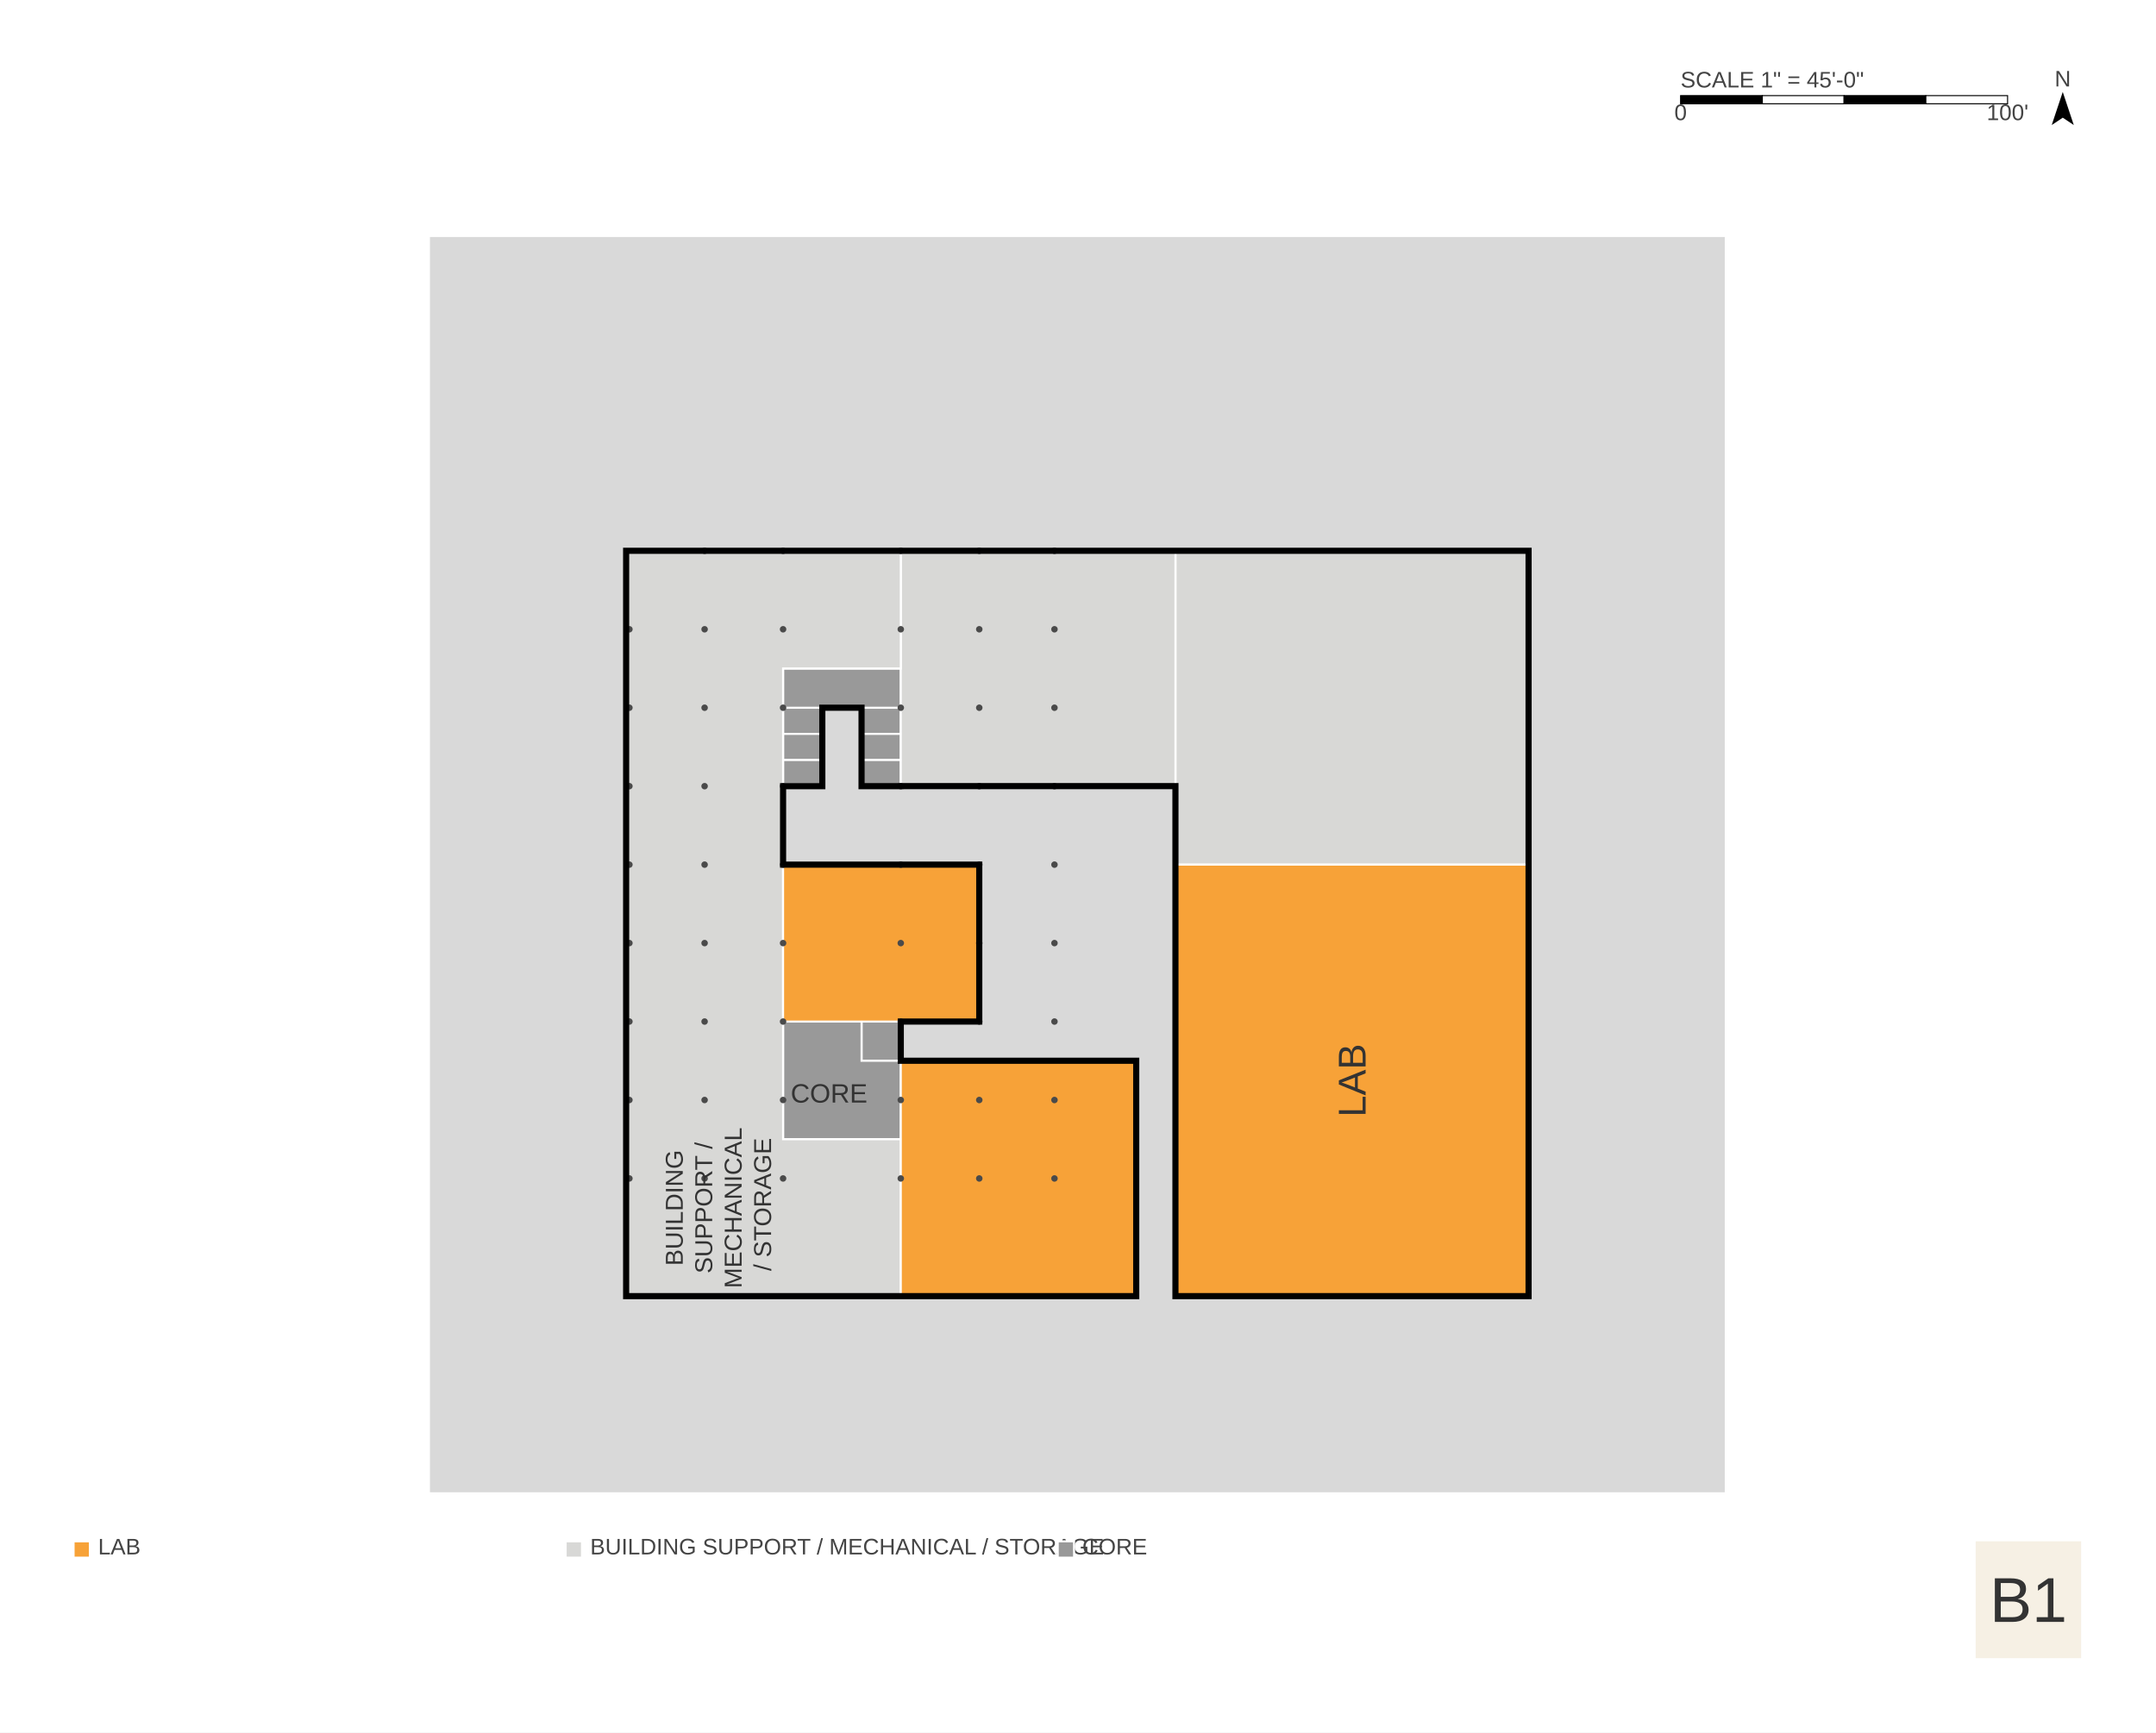
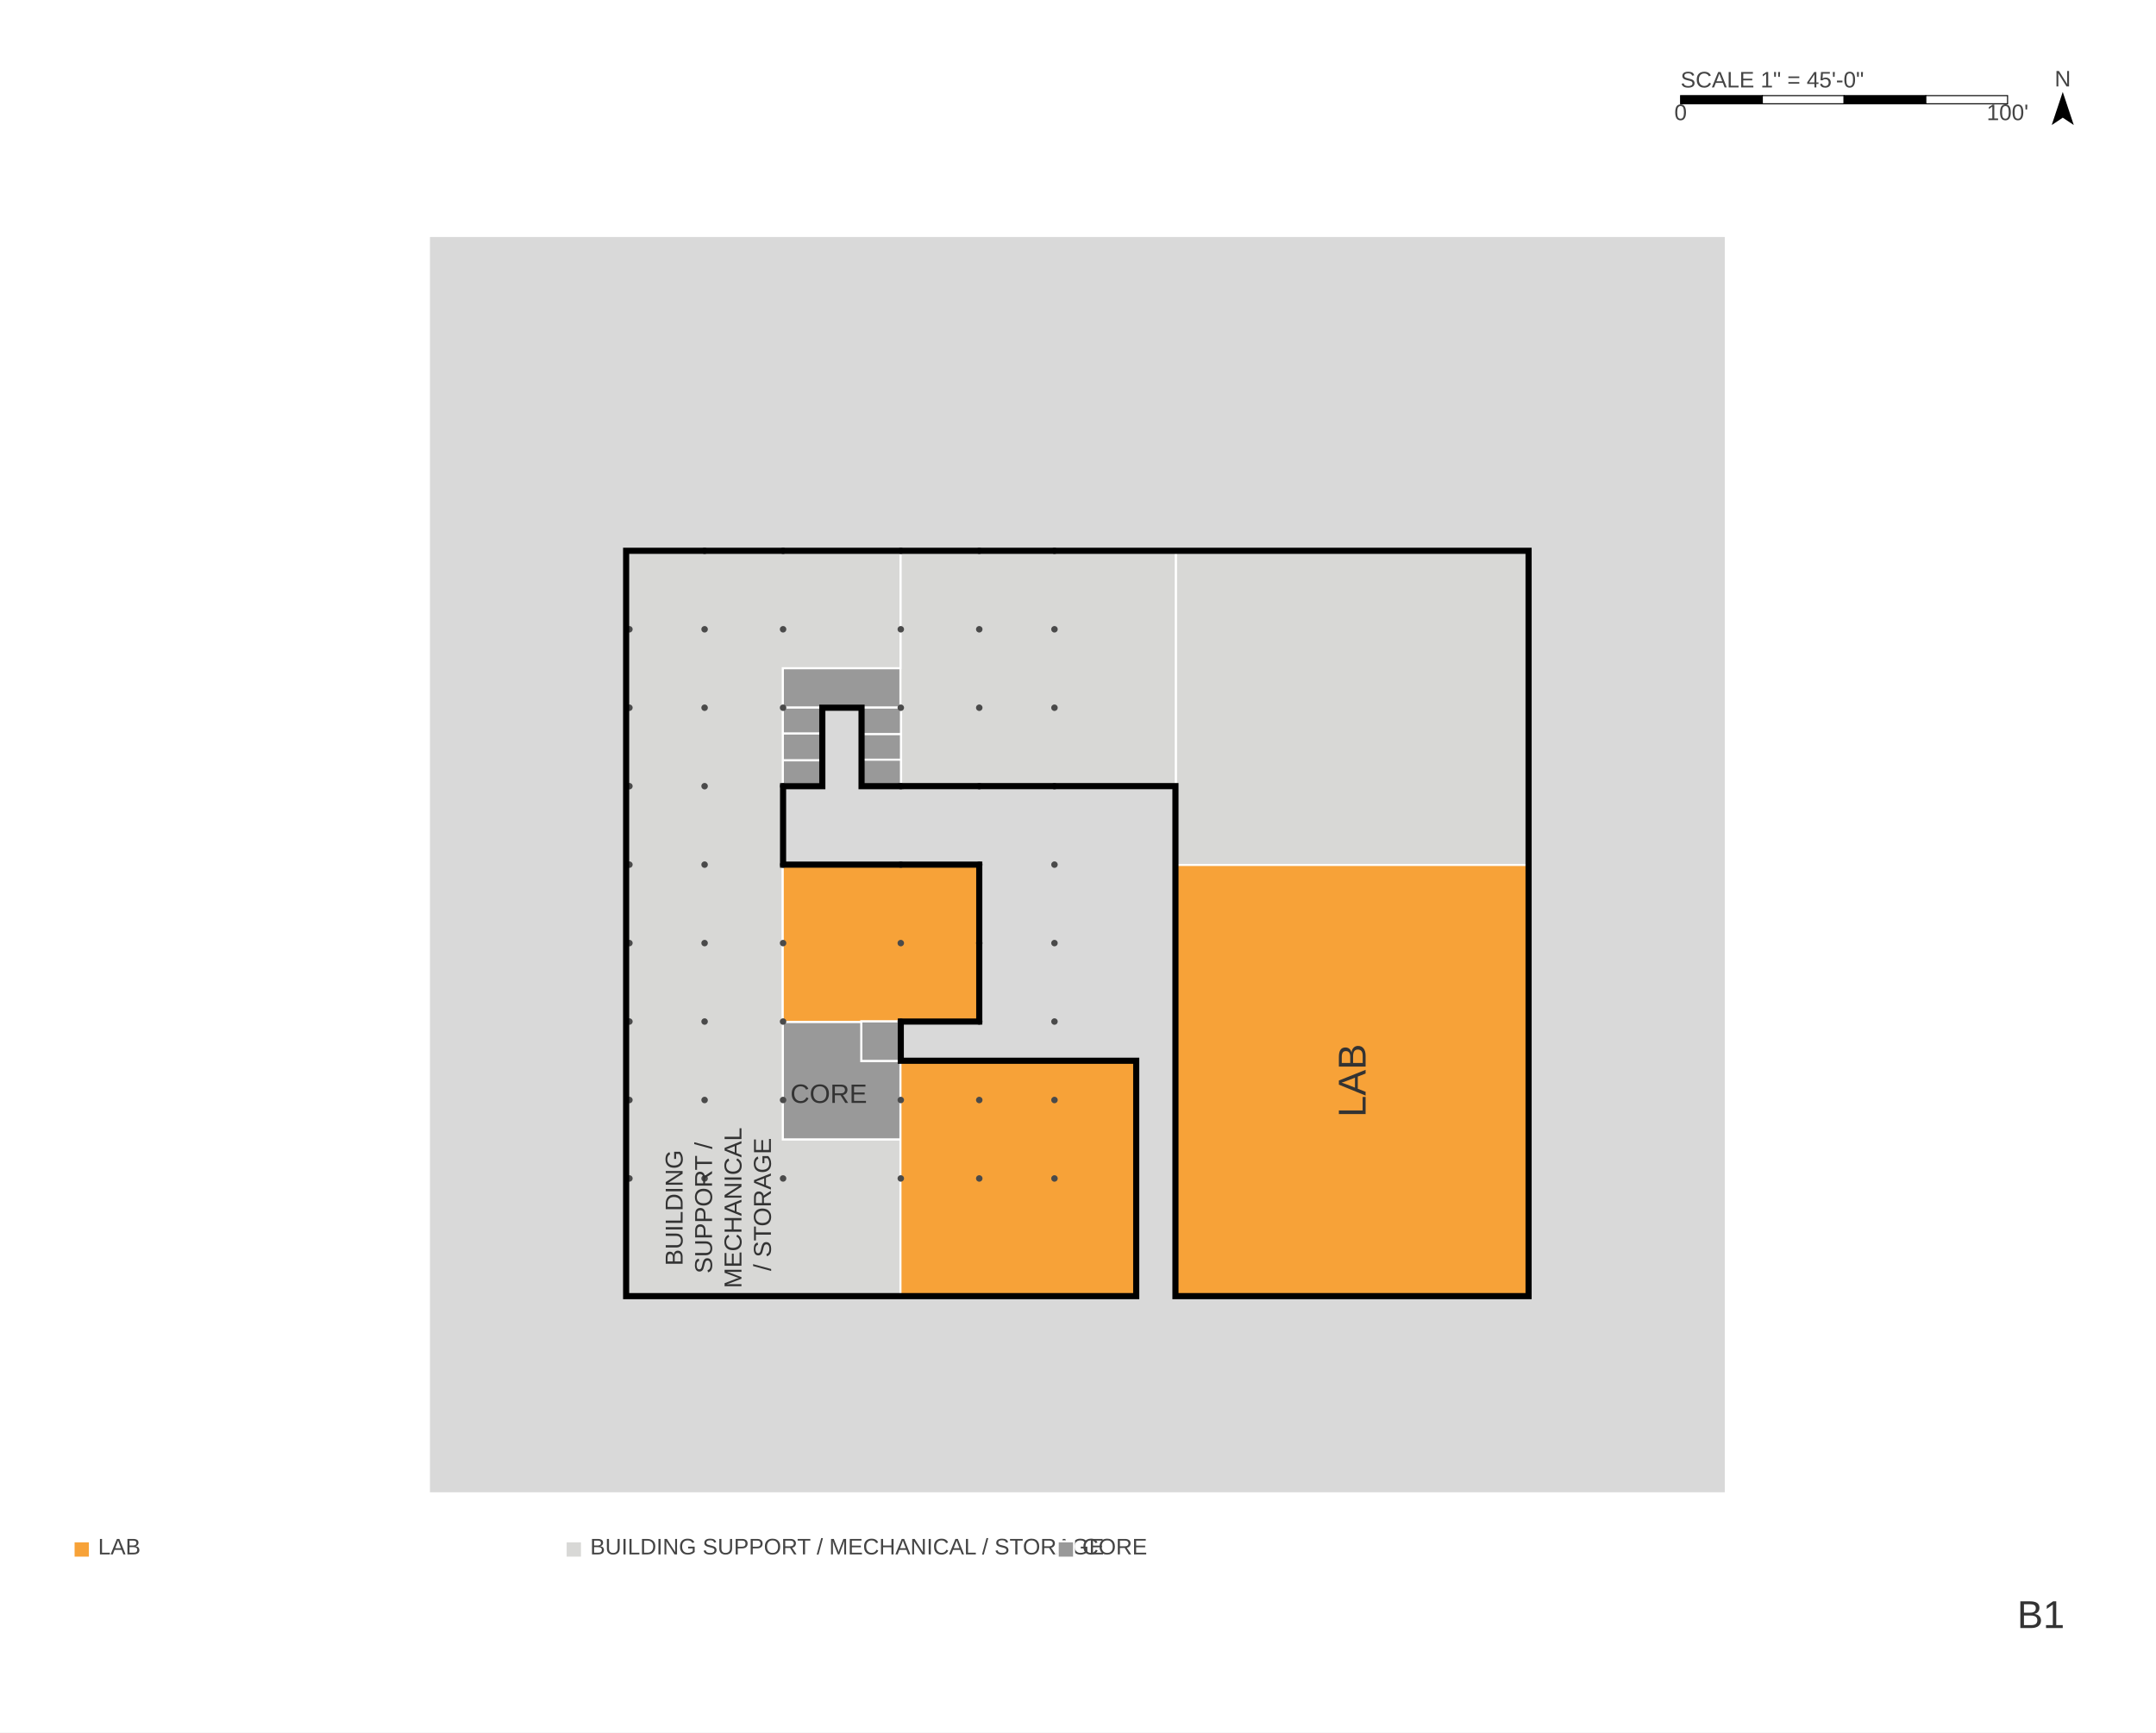
<svg xmlns="http://www.w3.org/2000/svg" width="1055" height="848" viewBox="0 0 1055 848">
  <rect width="100%" height="100%" fill="#FFFFFF" />
  <g id="BG_EARTH">
    <path id="PLN_B1_EARTH" fill="#D9D9D9" stroke="none" stroke-width="0" fill-rule="evenodd" d="M210.387,730.399 L210.387,116 L843.983,116 L843.983,730.399 Z" />
  </g>
  <g id="BG_SITE">
</g>
  <g id="BG_PROJECT_SITE">
+ </g>
+   <g id="BG_SITE_EDGE">
</g>
  <g id="BG_CONTEXT_SHADOW">
</g>
  <g id="BG_CONTEXT">
</g>
  <g id="BG_TREE">
</g>
  <g id="BG_VEIL">
</g>
  <g id="PD_PROGRAM">
-     <path id="PLN_B1_B01_BUILDING_SUPPORT_02" fill="#D8D8D6" stroke="#FFFFFF" stroke-width="1" fill-rule="evenodd" d="M575.185,423.197 L575.185,393.94 L575.185,384.766 L575.185,291.532 L575.185,269.596 L608.098,269.596 L747.983,269.596 L747.983,298.852 L747.983,423.197 L715.07,423.197 Z" />
-     <path id="PLN_B1_B01_CORE_08" fill="#999999" stroke="#FFFFFF" stroke-width="1" fill-rule="evenodd" d="M421.584,346.506 L421.584,346.399 L421.905,346.399 L440.786,346.399 L440.786,346.506 L440.786,346.613 L440.786,346.827 L440.786,358.768 L440.786,358.983 L440.786,359.09 L440.786,359.197 L440.465,359.197 L421.584,359.197 L421.584,359.09 L421.584,358.983 L421.584,358.768 L421.584,346.827 L421.584,346.613 Z" />
-     <path id="PLN_B1_B01_CORE_06" fill="#999999" stroke="#FFFFFF" stroke-width="1" fill-rule="evenodd" d="M421.584,359.304 L421.584,359.197 L421.905,359.197 L440.465,359.197 L440.786,359.197 L440.786,359.304 L440.786,359.411 L440.786,359.625 L440.786,371.571 L440.786,371.786 L440.786,371.893 L440.786,372 L440.465,372 L421.905,372 L421.584,372 L421.584,371.893 L421.584,371.786 L421.584,371.571 L421.584,359.625 L421.584,359.411 Z" />
-     <path id="PLN_B1_B01_CORE_04" fill="#999999" stroke="#FFFFFF" stroke-width="1" fill-rule="evenodd" d="M421.584,372.107 L421.584,372 L421.905,372 L440.786,372 L440.786,372.107 L440.786,372.214 L440.786,372.429 L440.786,384.369 L440.786,384.583 L440.786,384.691 L440.786,384.798 L440.465,384.798 L421.584,384.798 L421.584,384.691 L421.584,384.583 L421.584,384.369 L421.584,372.429 L421.584,372.214 Z" />
-     <path id="PLN_B1_B01_CORE_07" fill="#999999" stroke="#FFFFFF" stroke-width="1" fill-rule="evenodd" d="M383.185,346.506 L383.185,346.399 L383.506,346.399 L402.387,346.399 L402.387,346.506 L402.387,346.613 L402.387,346.828 L402.387,358.774 L402.387,358.988 L402.387,359.095 L402.387,359.202 L402.066,359.202 L383.506,359.202 L383.185,359.202 L383.185,359.095 L383.185,358.988 L383.185,358.774 L383.185,346.828 L383.185,346.613 Z" />
-     <path id="PLN_B1_B01_CORE_05" fill="#999999" stroke="#FFFFFF" stroke-width="1" fill-rule="evenodd" d="M383.185,359.309 L383.185,359.202 L383.506,359.202 L402.387,359.202 L402.387,359.309 L402.387,359.416 L402.387,359.631 L402.387,371.571 L402.387,371.786 L402.387,371.893 L402.387,372 L402.066,372 L383.185,372 L383.185,371.893 L383.185,371.786 L383.185,371.571 L383.185,359.631 L383.185,359.416 Z" />
-     <path id="PLN_B1_B01_CORE_03" fill="#999999" stroke="#FFFFFF" stroke-width="1" fill-rule="evenodd" d="M383.185,372.107 L383.185,372 L383.506,372 L402.066,372 L402.387,372 L402.387,372.107 L402.387,372.214 L402.387,372.429 L402.387,384.374 L402.387,384.589 L402.387,384.696 L402.387,384.803 L402.066,384.803 L383.185,384.803 L383.185,384.696 L383.185,384.589 L383.185,384.374 L383.185,372.429 L383.185,372.214 Z" />
-     <path id="PLN_B1_B01_CORE_02" fill="#999999" stroke="#FFFFFF" stroke-width="1" fill-rule="evenodd" d="M440.786,519.197 L440.465,519.197 L421.584,519.197 L421.584,518.875 L421.584,500 L421.905,500 L440.786,500 L440.786,500.321 Z" />
-     <path id="PLN_B1_B01_CORE_01" fill="#999999" stroke="#FFFFFF" stroke-width="1" fill-rule="evenodd" d="M383.185,557.596 L383.185,556.632 L383.185,500 L383.828,500 L421.584,500 L421.584,518.875 L421.584,519.197 L440.465,519.197 L440.786,519.197 L440.786,519.84 L440.786,557.596 L439.822,557.596 Z" />
-     <path id="PLN_B1_B01_CORE_09" fill="#999999" stroke="#FFFFFF" stroke-width="1" fill-rule="evenodd" d="M440.786,327.197 L440.786,344.526 L440.786,346.399 L439.822,346.399 L421.905,346.399 L421.584,346.399 L402.387,346.399 L383.506,346.399 L383.185,346.399 L383.185,344.526 L383.185,327.197 L435.167,327.197 Z" />
-     <path id="PLN_B1_B01_BUILDING_SUPPORT_03" fill="#D8D8D6" stroke="#FFFFFF" stroke-width="1" fill-rule="evenodd" d="M440.786,384.766 L440.786,384.691 L440.786,384.583 L440.786,384.369 L440.786,372.429 L440.786,372.214 L440.786,372.107 L440.786,372 L440.786,371.893 L440.786,371.786 L440.786,371.571 L440.786,362.83 L440.786,359.625 L440.786,359.411 L440.786,359.304 L440.786,359.197 L440.786,359.09 L440.786,358.983 L440.786,358.768 L440.786,346.827 L440.786,346.613 L440.786,346.506 L440.786,346.399 L440.786,269.596 L466.385,269.596 L575.185,269.596 L575.185,291.532 L575.185,384.766 L549.586,384.766 Z" />
-     <path id="PLN_B1_B01_BUILDING_SUPPORT_01" fill="#D8D8D6" stroke="#FFFFFF" stroke-width="1" fill-rule="evenodd" d="M440.786,634.399 L415.187,634.397 L306.387,634.388 L306.387,564.906 L306.387,269.596 L331.986,269.596 L440.786,269.596 L440.786,316.226 L440.786,327.197 L435.167,327.197 L433.472,327.197 L402.387,327.197 L386.842,327.197 L383.185,327.197 L383.185,344.526 L383.185,346.399 L383.185,346.506 L383.185,346.613 L383.185,346.828 L383.185,358.774 L383.185,358.988 L383.185,359.095 L383.185,359.202 L383.185,359.309 L383.185,359.416 L383.185,359.631 L383.185,371.571 L383.185,371.786 L383.185,371.893 L383.185,372 L383.185,372.107 L383.185,372.214 L383.185,372.429 L383.185,384.374 L383.185,384.589 L383.185,384.696 L383.185,384.803 L383.185,389.363 L383.185,403.99 L383.186,423.193 L383.185,423.193 L383.185,485.371 L383.185,500 L383.185,556.632 L383.185,557.596 L383.195,557.596 L394.165,557.596 L439.822,557.596 L440.786,557.596 L440.786,572.225 L440.786,612.456 Z" />
-     <path id="PLN_B1_B01_LAB_03" fill="#F7A238" stroke="#FFFFFF" stroke-width="1" fill-rule="evenodd" d="M479.185,500 L460.9,500 L440.786,500 L421.905,500 L421.584,500 L383.185,500 L383.185,485.371 L383.185,423.193 L404.198,423.192 L479.185,423.192 L479.185,437.821 Z" />
-     <path id="PLN_B1_B01_LAB_01" fill="#F7A238" stroke="#FFFFFF" stroke-width="1" fill-rule="evenodd" d="M555.988,634.399 L534.046,634.399 L440.786,634.399 L440.786,612.456 L440.786,519.197 L440.786,519.193 L442.157,519.193 L466.001,519.192 L555.987,519.192 L555.988,541.135 Z" />
-     <path id="PLN_B1_B01_LAB_02" fill="#F7A238" stroke="#FFFFFF" stroke-width="1" fill-rule="evenodd" d="M747.983,634.399 L715.07,634.398 L575.185,634.394 L575.185,594.169 L575.185,423.197 L715.07,423.197 L747.983,423.197 L747.983,463.425 Z" />
+     <path id="PLN_B1_B01_BUILDING_SUPPORT_02" fill="#D8D8D6" stroke="#FFFFFF" stroke-width="1" fill-rule="evenodd" d="M575.345,269.596 L747.983,269.596 L747.983,423.357 L575.185,423.357 L575.185,384.926 L575.345,384.926 Z" />
+     <path id="PLN_B1_B01_CORE_08" fill="#999999" stroke="#FFFFFF" stroke-width="1" fill-rule="evenodd" d="M421.424,346.239 L440.946,346.239 L440.946,359.357 L421.584,359.357 L421.584,346.399 L421.424,346.399 Z" />
+     <path id="PLN_B1_B01_CORE_06" fill="#999999" stroke="#FFFFFF" stroke-width="1" fill-rule="evenodd" d="M440.946,359.357 L440.946,371.84 L421.584,371.84 L421.584,359.357 Z" />
+     <path id="PLN_B1_B01_CORE_04" fill="#999999" stroke="#FFFFFF" stroke-width="1" fill-rule="evenodd" d="M421.584,371.84 L440.946,371.84 L440.946,384.766 L440.786,384.766 L440.786,384.798 L421.584,384.798 Z" />
+     <path id="PLN_B1_B01_CORE_07" fill="#999999" stroke="#FFFFFF" stroke-width="1" fill-rule="evenodd" d="M383.025,346.239 L402.547,346.239 L402.547,346.399 L402.387,346.399 L402.387,359.042 L383.025,359.042 Z" />
+     <path id="PLN_B1_B01_CORE_05" fill="#999999" stroke="#FFFFFF" stroke-width="1" fill-rule="evenodd" d="M383.025,359.042 L402.387,359.042 L402.387,372.16 L383.025,372.16 Z" />
+     <path id="PLN_B1_B01_CORE_03" fill="#999999" stroke="#FFFFFF" stroke-width="1" fill-rule="evenodd" d="M402.387,372.16 L402.387,384.803 L383.185,384.803 L383.185,384.963 L383.025,384.963 L383.025,372.16 Z" />
+     <path id="PLN_B1_B01_CORE_02" fill="#999999" stroke="#FFFFFF" stroke-width="1" fill-rule="evenodd" d="M440.946,519.357 L421.424,519.357 L421.424,499.84 L440.946,499.84 L440.946,500 L440.786,500 L440.786,519.193 L440.946,519.193 Z" />
+     <path id="PLN_B1_B01_CORE_01" fill="#999999" stroke="#FFFFFF" stroke-width="1" fill-rule="evenodd" d="M383.025,557.756 L383.025,500.16 L421.424,500.16 L421.424,519.357 L440.626,519.357 L440.626,557.756 Z" />
+     <path id="PLN_B1_B01_CORE_09" fill="#999999" stroke="#FFFFFF" stroke-width="1" fill-rule="evenodd" d="M421.424,346.399 L402.547,346.399 L402.547,346.239 L383.025,346.239 L383.025,327.037 L440.626,327.037 L440.626,346.239 L421.424,346.239 Z" />
+     <path id="PLN_B1_B01_BUILDING_SUPPORT_03" fill="#D8D8D6" stroke="#FFFFFF" stroke-width="1" fill-rule="evenodd" d="M440.626,346.239 L440.626,269.596 L575.345,269.596 L575.345,384.926 L575.185,384.926 L575.185,384.766 L440.946,384.766 L440.946,371.84 L440.946,359.357 L440.946,346.239 Z" />
+     <path id="PLN_B1_B01_BUILDING_SUPPORT_01" fill="#D8D8D6" stroke="#FFFFFF" stroke-width="1" fill-rule="evenodd" d="M440.626,634.399 L306.387,634.388 L306.387,269.596 L440.626,269.596 L440.626,327.037 L383.025,327.037 L383.025,346.239 L383.025,359.042 L383.025,372.16 L383.025,384.963 L383.185,384.963 L383.185,389.363 L383.186,423.033 L383.025,423.033 L383.025,500.16 L383.025,557.756 L440.626,557.756 Z" />
+     <path id="PLN_B1_B01_LAB_03" fill="#F7A238" stroke="#FFFFFF" stroke-width="1" fill-rule="evenodd" d="M421.424,500.16 L383.025,500.16 L383.025,423.033 L383.186,423.033 L383.186,423.193 L479.185,423.192 L479.185,500 L440.946,500 L440.946,499.84 L421.424,499.84 Z" />
+     <path id="PLN_B1_B01_LAB_01" fill="#F7A238" stroke="#FFFFFF" stroke-width="1" fill-rule="evenodd" d="M440.626,634.399 L440.626,519.357 L440.946,519.357 L440.946,519.193 L440.786,519.193 L555.987,519.192 L555.988,634.399 L440.786,634.399 Z" />
+     <path id="PLN_B1_B01_LAB_02" fill="#F7A238" stroke="#FFFFFF" stroke-width="1" fill-rule="evenodd" d="M747.983,423.357 L747.983,634.399 L575.185,634.394 L575.185,423.357 Z" />
  </g>
  <g id="PD_STRUCTURE">
    <path id="PLN_B1_STRUCTURE_000" fill="#4A4A4A" stroke="none" stroke-width="0" fill-rule="evenodd" d="M514.387,576.798 L514.496,576.216 L514.852,575.667 L515.389,575.315 L515.98,575.197 L516.57,575.311 L517.112,575.66 L517.471,576.204 L517.583,576.792 L517.475,577.383 L517.121,577.922 L516.579,578.282 L515.989,578.398 L515.401,578.285 L514.859,577.931 L514.499,577.389 Z" />
    <path id="PLN_B1_STRUCTURE_001" fill="#4A4A4A" stroke="none" stroke-width="0" fill-rule="evenodd" d="M514.387,538.399 L514.496,537.812 L514.852,537.268 L515.389,536.911 L515.98,536.798 L516.57,536.906 L517.112,537.261 L517.471,537.8 L517.583,538.393 L517.475,538.984 L517.121,539.522 L516.579,539.883 L515.989,539.999 L515.401,539.886 L514.859,539.532 L514.499,538.99 Z" />
    <path id="PLN_B1_STRUCTURE_002" fill="#4A4A4A" stroke="none" stroke-width="0" fill-rule="evenodd" d="M514.387,500 L514.496,499.413 L514.852,498.869 L515.389,498.512 L515.98,498.399 L516.57,498.508 L517.112,498.862 L517.471,499.401 L517.583,499.994 L517.475,500.585 L517.121,501.124 L516.579,501.484 L515.989,501.595 L515.401,501.487 L514.857,501.131 L514.5,500.594 Z" />
    <path id="PLN_B1_STRUCTURE_003" fill="#4A4A4A" stroke="none" stroke-width="0" fill-rule="evenodd" d="M514.387,461.596 L514.496,461.014 L514.852,460.47 L515.389,460.113 L515.98,460 L516.57,460.109 L517.112,460.463 L517.471,461.002 L517.583,461.59 L517.475,462.186 L517.121,462.725 L516.579,463.085 L515.989,463.196 L515.401,463.088 L514.857,462.732 L514.5,462.195 Z" />
    <path id="PLN_B1_STRUCTURE_004" fill="#4A4A4A" stroke="none" stroke-width="0" fill-rule="evenodd" d="M514.387,423.197 L514.496,422.615 L514.852,422.071 L515.389,421.714 L515.98,421.596 L516.57,421.71 L517.112,422.064 L517.471,422.603 L517.583,423.191 L517.475,423.782 L517.121,424.326 L516.579,424.681 L515.989,424.797 L515.401,424.684 L514.857,424.333 L514.5,423.79 Z" />
    <path id="PLN_B1_STRUCTURE_005" fill="#4A4A4A" stroke="none" stroke-width="0" fill-rule="evenodd" d="M514.387,384.798 L514.496,384.216 L514.852,383.667 L515.389,383.315 L515.98,383.197 L516.57,383.311 L517.112,383.66 L517.471,384.204 L517.583,384.792 L517.475,385.383 L517.121,385.922 L516.579,386.282 L515.989,386.398 L515.401,386.285 L514.859,385.931 L514.499,385.389 Z" />
    <path id="PLN_B1_STRUCTURE_006" fill="#4A4A4A" stroke="none" stroke-width="0" fill-rule="evenodd" d="M514.387,346.399 L514.496,345.812 L514.852,345.268 L515.389,344.911 L515.98,344.798 L516.57,344.906 L517.112,345.261 L517.471,345.8 L517.583,346.393 L517.475,346.984 L517.121,347.522 L516.579,347.883 L515.989,347.999 L515.401,347.886 L514.857,347.53 L514.5,346.992 Z" />
    <path id="PLN_B1_STRUCTURE_007" fill="#4A4A4A" stroke="none" stroke-width="0" fill-rule="evenodd" d="M514.387,308 L514.496,307.413 L514.852,306.869 L515.389,306.512 L515.98,306.399 L516.57,306.508 L517.112,306.862 L517.471,307.401 L517.583,307.994 L517.475,308.585 L517.121,309.124 L516.579,309.484 L515.989,309.595 L515.401,309.487 L514.859,309.133 L514.499,308.591 Z" />
    <path id="PLN_B1_STRUCTURE_008" fill="#4A4A4A" stroke="none" stroke-width="0" fill-rule="evenodd" d="M514.387,269.596 L514.496,269.014 L514.852,268.47 L515.389,268.113 L515.98,268 L516.57,268.109 L517.112,268.463 L517.471,269.002 L517.583,269.59 L517.475,270.186 L517.121,270.725 L516.579,271.085 L515.989,271.196 L515.401,271.088 L514.859,270.734 L514.499,270.192 Z" />
    <path id="PLN_B1_STRUCTURE_009" fill="#4A4A4A" stroke="none" stroke-width="0" fill-rule="evenodd" d="M480.786,576.798 L480.672,577.38 L480.321,577.924 L479.779,578.281 L479.188,578.399 L478.603,578.285 L478.056,577.931 L477.702,577.392 L477.584,576.804 L477.698,576.213 L478.047,575.669 L478.594,575.314 L479.179,575.197 L479.767,575.311 L480.316,575.662 L480.668,576.204 Z" />
    <path id="PLN_B1_STRUCTURE_010" fill="#4A4A4A" stroke="none" stroke-width="0" fill-rule="evenodd" d="M442.387,576.798 L442.273,577.38 L441.917,577.924 L441.38,578.281 L440.789,578.399 L440.204,578.285 L439.657,577.931 L439.298,577.392 L439.186,576.804 L439.294,576.213 L439.648,575.669 L440.195,575.314 L440.78,575.197 L441.368,575.311 L441.91,575.66 L442.27,576.207 Z" />
    <path id="PLN_B1_STRUCTURE_011" fill="#4A4A4A" stroke="none" stroke-width="0" fill-rule="evenodd" d="M442.387,538.399 L442.273,538.981 L441.917,539.525 L441.38,539.882 L440.789,540 L440.204,539.886 L439.657,539.532 L439.298,538.992 L439.186,538.405 L439.294,537.809 L439.648,537.27 L440.195,536.909 L440.78,536.798 L441.368,536.906 L441.912,537.263 L442.269,537.8 Z" />
    <path id="PLN_B1_STRUCTURE_012" fill="#4A4A4A" stroke="none" stroke-width="0" fill-rule="evenodd" d="M480.786,538.399 L480.672,538.981 L480.321,539.525 L479.779,539.882 L479.188,540 L478.603,539.886 L478.056,539.532 L477.702,538.992 L477.584,538.405 L477.698,537.809 L478.047,537.27 L478.594,536.909 L479.179,536.798 L479.767,536.906 L480.316,537.263 L480.668,537.8 Z" />
    <path id="PLN_B1_STRUCTURE_013" fill="#4A4A4A" stroke="none" stroke-width="0" fill-rule="evenodd" d="M480.786,500 L480.672,500.582 L480.321,501.126 L479.779,501.483 L479.188,501.596 L478.603,501.487 L478.056,501.133 L477.702,500.594 L477.584,500.006 L477.698,499.41 L478.047,498.871 L478.594,498.511 L479.179,498.399 L479.767,498.508 L480.316,498.864 L480.668,499.401 Z" />
    <path id="PLN_B1_STRUCTURE_014" fill="#4A4A4A" stroke="none" stroke-width="0" fill-rule="evenodd" d="M442.387,500 L442.273,500.582 L441.917,501.126 L441.38,501.483 L440.789,501.596 L440.204,501.487 L439.657,501.133 L439.298,500.594 L439.186,500.006 L439.294,499.41 L439.648,498.871 L440.195,498.511 L440.78,498.399 L441.368,498.508 L441.912,498.864 L442.269,499.401 Z" />
    <path id="PLN_B1_STRUCTURE_015" fill="#4A4A4A" stroke="none" stroke-width="0" fill-rule="evenodd" d="M442.387,461.596 L442.273,462.183 L441.917,462.727 L441.38,463.084 L440.789,463.197 L440.204,463.088 L439.657,462.734 L439.298,462.195 L439.186,461.602 L439.294,461.011 L439.648,460.472 L440.195,460.112 L440.78,460.001 L441.368,460.109 L441.912,460.465 L442.269,461.002 Z" />
    <path id="PLN_B1_STRUCTURE_016" fill="#4A4A4A" stroke="none" stroke-width="0" fill-rule="evenodd" d="M480.786,461.596 L480.672,462.183 L480.321,462.727 L479.779,463.084 L479.188,463.197 L478.603,463.088 L478.056,462.734 L477.702,462.195 L477.584,461.602 L477.698,461.011 L478.047,460.472 L478.594,460.112 L479.179,460.001 L479.767,460.109 L480.314,460.463 L480.669,461.005 Z" />
    <path id="PLN_B1_STRUCTURE_017" fill="#4A4A4A" stroke="none" stroke-width="0" fill-rule="evenodd" d="M480.786,423.197 L480.672,423.779 L480.321,424.328 L479.779,424.68 L479.188,424.798 L478.603,424.684 L478.056,424.335 L477.702,423.79 L477.584,423.203 L477.698,422.612 L478.047,422.073 L478.594,421.713 L479.179,421.596 L479.767,421.71 L480.314,422.064 L480.669,422.606 Z" />
    <path id="PLN_B1_STRUCTURE_018" fill="#4A4A4A" stroke="none" stroke-width="0" fill-rule="evenodd" d="M442.387,423.197 L442.273,423.779 L441.917,424.328 L441.38,424.68 L440.789,424.798 L440.204,424.684 L439.657,424.335 L439.298,423.79 L439.186,423.203 L439.294,422.612 L439.648,422.073 L440.195,421.713 L440.78,421.596 L441.368,421.71 L441.91,422.064 L442.27,422.606 Z" />
    <path id="PLN_B1_STRUCTURE_019" fill="#4A4A4A" stroke="none" stroke-width="0" fill-rule="evenodd" d="M442.387,384.798 L442.273,385.38 L441.917,385.924 L441.38,386.281 L440.789,386.399 L440.204,386.285 L439.657,385.931 L439.298,385.392 L439.186,384.804 L439.294,384.213 L439.648,383.669 L440.195,383.314 L440.78,383.197 L441.368,383.311 L441.91,383.66 L442.27,384.207 Z" />
    <path id="PLN_B1_STRUCTURE_020" fill="#4A4A4A" stroke="none" stroke-width="0" fill-rule="evenodd" d="M480.786,384.798 L480.672,385.38 L480.321,385.924 L479.779,386.281 L479.188,386.399 L478.603,386.285 L478.056,385.931 L477.702,385.392 L477.584,384.804 L477.698,384.213 L478.047,383.669 L478.594,383.314 L479.179,383.197 L479.767,383.311 L480.314,383.66 L480.669,384.207 Z" />
    <path id="PLN_B1_STRUCTURE_021" fill="#4A4A4A" stroke="none" stroke-width="0" fill-rule="evenodd" d="M480.786,346.399 L480.672,346.981 L480.321,347.525 L479.779,347.882 L479.188,348 L478.603,347.886 L478.056,347.532 L477.702,346.992 L477.584,346.405 L477.698,345.809 L478.047,345.27 L478.594,344.909 L479.179,344.798 L479.767,344.906 L480.314,345.261 L480.669,345.803 Z" />
    <path id="PLN_B1_STRUCTURE_022" fill="#4A4A4A" stroke="none" stroke-width="0" fill-rule="evenodd" d="M442.387,346.399 L442.273,346.981 L441.917,347.525 L441.38,347.882 L440.789,348 L440.204,347.886 L439.657,347.532 L439.298,346.992 L439.186,346.405 L439.294,345.809 L439.648,345.27 L440.195,344.909 L440.78,344.798 L441.368,344.906 L441.91,345.261 L442.27,345.803 Z" />
    <path id="PLN_B1_STRUCTURE_023" fill="#4A4A4A" stroke="none" stroke-width="0" fill-rule="evenodd" d="M442.387,308 L442.273,308.582 L441.917,309.126 L441.38,309.483 L440.789,309.596 L440.204,309.487 L439.657,309.133 L439.298,308.594 L439.186,308.006 L439.294,307.41 L439.648,306.871 L440.195,306.511 L440.78,306.399 L441.368,306.508 L441.91,306.862 L442.27,307.404 Z" />
    <path id="PLN_B1_STRUCTURE_024" fill="#4A4A4A" stroke="none" stroke-width="0" fill-rule="evenodd" d="M480.786,308 L480.672,308.582 L480.321,309.126 L479.779,309.483 L479.188,309.596 L478.603,309.487 L478.056,309.133 L477.702,308.594 L477.584,308.006 L477.698,307.41 L478.047,306.871 L478.594,306.511 L479.179,306.399 L479.767,306.508 L480.314,306.862 L480.669,307.404 Z" />
    <path id="PLN_B1_STRUCTURE_025" fill="#4A4A4A" stroke="none" stroke-width="0" fill-rule="evenodd" d="M480.786,269.596 L480.672,270.183 L480.321,270.727 L479.779,271.084 L479.188,271.197 L478.603,271.088 L478.056,270.734 L477.702,270.195 L477.584,269.602 L477.698,269.011 L478.047,268.472 L478.594,268.112 L479.179,268.001 L479.767,268.109 L480.314,268.463 L480.669,269.005 Z" />
    <path id="PLN_B1_STRUCTURE_026" fill="#4A4A4A" stroke="none" stroke-width="0" fill-rule="evenodd" d="M442.387,269.596 L442.273,270.183 L441.917,270.727 L441.38,271.084 L440.789,271.197 L440.204,271.088 L439.657,270.734 L439.298,270.195 L439.186,269.602 L439.294,269.011 L439.648,268.472 L440.195,268.112 L440.78,268.001 L441.368,268.109 L441.91,268.463 L442.27,269.005 Z" />
    <path id="PLN_B1_STRUCTURE_027" fill="#4A4A4A" stroke="none" stroke-width="0" fill-rule="evenodd" d="M346.387,269.596 L346.273,270.183 L345.917,270.727 L345.38,271.084 L344.789,271.197 L344.204,271.088 L343.657,270.734 L343.298,270.195 L343.186,269.602 L343.294,269.011 L343.648,268.472 L344.195,268.112 L344.78,268.001 L345.368,268.109 L345.91,268.463 L346.27,269.005 Z" />
    <path id="PLN_B1_STRUCTURE_028" fill="#4A4A4A" stroke="none" stroke-width="0" fill-rule="evenodd" d="M384.786,269.596 L384.672,270.183 L384.321,270.727 L383.779,271.084 L383.188,271.197 L382.603,271.088 L382.056,270.734 L381.702,270.195 L381.584,269.602 L381.698,269.011 L382.047,268.472 L382.594,268.112 L383.179,268.001 L383.767,268.109 L384.314,268.463 L384.669,269.005 Z" />
    <path id="PLN_B1_STRUCTURE_029" fill="#4A4A4A" stroke="none" stroke-width="0" fill-rule="evenodd" d="M384.786,308 L384.672,308.582 L384.321,309.126 L383.779,309.483 L383.188,309.596 L382.603,309.487 L382.056,309.133 L381.702,308.594 L381.584,308.006 L381.698,307.41 L382.047,306.871 L382.594,306.511 L383.179,306.399 L383.767,306.508 L384.314,306.862 L384.669,307.404 Z" />
    <path id="PLN_B1_STRUCTURE_030" fill="#4A4A4A" stroke="none" stroke-width="0" fill-rule="evenodd" d="M346.387,308 L346.273,308.582 L345.917,309.126 L345.38,309.483 L344.789,309.596 L344.204,309.487 L343.657,309.133 L343.298,308.594 L343.186,308.006 L343.294,307.41 L343.648,306.871 L344.195,306.511 L344.78,306.399 L345.368,306.508 L345.91,306.862 L346.27,307.404 Z" />
    <path id="PLN_B1_STRUCTURE_031" fill="#4A4A4A" stroke="none" stroke-width="0" fill-rule="evenodd" d="M346.387,346.399 L346.273,346.981 L345.917,347.525 L345.38,347.882 L344.789,348 L344.204,347.886 L343.657,347.532 L343.298,346.992 L343.186,346.405 L343.294,345.809 L343.648,345.27 L344.195,344.909 L344.78,344.798 L345.368,344.906 L345.91,345.261 L346.27,345.803 Z" />
    <path id="PLN_B1_STRUCTURE_032" fill="#4A4A4A" stroke="none" stroke-width="0" fill-rule="evenodd" d="M384.786,346.399 L384.672,346.981 L384.321,347.525 L383.779,347.882 L383.188,348 L382.603,347.886 L382.056,347.532 L381.702,346.992 L381.584,346.405 L381.698,345.809 L382.047,345.27 L382.594,344.909 L383.179,344.798 L383.767,344.906 L384.314,345.261 L384.669,345.803 Z" />
    <path id="PLN_B1_STRUCTURE_033" fill="#4A4A4A" stroke="none" stroke-width="0" fill-rule="evenodd" d="M384.786,384.798 L384.672,385.38 L384.321,385.924 L383.779,386.281 L383.188,386.399 L382.603,386.285 L382.056,385.931 L381.702,385.392 L381.584,384.804 L381.698,384.213 L382.047,383.669 L382.594,383.314 L383.179,383.197 L383.767,383.311 L384.316,383.662 L384.668,384.204 Z" />
    <path id="PLN_B1_STRUCTURE_034" fill="#4A4A4A" stroke="none" stroke-width="0" fill-rule="evenodd" d="M346.387,384.798 L346.273,385.38 L345.917,385.924 L345.38,386.281 L344.789,386.399 L344.204,386.285 L343.657,385.931 L343.298,385.392 L343.186,384.804 L343.294,384.213 L343.648,383.669 L344.195,383.314 L344.78,383.197 L345.368,383.311 L345.91,383.66 L346.27,384.207 Z" />
    <path id="PLN_B1_STRUCTURE_035" fill="#4A4A4A" stroke="none" stroke-width="0" fill-rule="evenodd" d="M346.387,423.197 L346.273,423.779 L345.917,424.328 L345.38,424.68 L344.789,424.798 L344.204,424.684 L343.657,424.335 L343.298,423.79 L343.186,423.203 L343.294,422.612 L343.648,422.073 L344.195,421.713 L344.78,421.596 L345.368,421.71 L345.91,422.064 L346.27,422.606 Z" />
    <path id="PLN_B1_STRUCTURE_036" fill="#4A4A4A" stroke="none" stroke-width="0" fill-rule="evenodd" d="M384.786,423.197 L384.672,423.779 L384.321,424.328 L383.779,424.68 L383.188,424.798 L382.603,424.684 L382.056,424.335 L381.702,423.79 L381.584,423.203 L381.698,422.612 L382.047,422.073 L382.594,421.713 L383.179,421.596 L383.767,421.71 L384.314,422.064 L384.669,422.606 Z" />
    <path id="PLN_B1_STRUCTURE_037" fill="#4A4A4A" stroke="none" stroke-width="0" fill-rule="evenodd" d="M384.786,461.596 L384.672,462.183 L384.321,462.727 L383.779,463.084 L383.188,463.197 L382.603,463.088 L382.056,462.734 L381.702,462.195 L381.584,461.602 L381.698,461.011 L382.047,460.472 L382.594,460.112 L383.179,460.001 L383.767,460.109 L384.316,460.465 L384.668,461.002 Z" />
    <path id="PLN_B1_STRUCTURE_038" fill="#4A4A4A" stroke="none" stroke-width="0" fill-rule="evenodd" d="M346.387,461.596 L346.273,462.183 L345.917,462.727 L345.38,463.084 L344.789,463.197 L344.204,463.088 L343.657,462.734 L343.298,462.195 L343.186,461.602 L343.294,461.011 L343.648,460.472 L344.195,460.112 L344.78,460.001 L345.368,460.109 L345.91,460.463 L346.27,461.005 Z" />
    <path id="PLN_B1_STRUCTURE_039" fill="#4A4A4A" stroke="none" stroke-width="0" fill-rule="evenodd" d="M346.387,500 L346.273,500.582 L345.917,501.126 L345.38,501.483 L344.789,501.596 L344.204,501.487 L343.657,501.133 L343.298,500.594 L343.186,500.006 L343.294,499.41 L343.648,498.871 L344.195,498.511 L344.78,498.399 L345.368,498.508 L345.91,498.862 L346.27,499.404 Z" />
    <path id="PLN_B1_STRUCTURE_040" fill="#4A4A4A" stroke="none" stroke-width="0" fill-rule="evenodd" d="M384.786,500 L384.672,500.582 L384.321,501.126 L383.779,501.483 L383.188,501.596 L382.603,501.487 L382.056,501.133 L381.702,500.594 L381.584,500.006 L381.698,499.41 L382.047,498.871 L382.594,498.511 L383.179,498.399 L383.767,498.508 L384.316,498.864 L384.668,499.401 Z" />
    <path id="PLN_B1_STRUCTURE_041" fill="#4A4A4A" stroke="none" stroke-width="0" fill-rule="evenodd" d="M384.786,538.399 L384.672,538.981 L384.321,539.525 L383.779,539.882 L383.188,540 L382.603,539.886 L382.056,539.532 L381.702,538.992 L381.584,538.405 L381.698,537.809 L382.047,537.27 L382.594,536.909 L383.179,536.798 L383.767,536.906 L384.316,537.263 L384.668,537.8 Z" />
    <path id="PLN_B1_STRUCTURE_042" fill="#4A4A4A" stroke="none" stroke-width="0" fill-rule="evenodd" d="M346.387,538.399 L346.273,538.981 L345.917,539.525 L345.38,539.882 L344.789,540 L344.204,539.886 L343.657,539.532 L343.298,538.992 L343.186,538.405 L343.294,537.809 L343.648,537.27 L344.195,536.909 L344.78,536.798 L345.368,536.906 L345.91,537.261 L346.27,537.803 Z" />
    <path id="PLN_B1_STRUCTURE_043" fill="#4A4A4A" stroke="none" stroke-width="0" fill-rule="evenodd" d="M346.387,576.798 L346.273,577.38 L345.917,577.924 L345.38,578.281 L344.789,578.399 L344.204,578.285 L343.657,577.931 L343.298,577.392 L343.186,576.804 L343.294,576.213 L343.648,575.669 L344.195,575.314 L344.78,575.197 L345.368,575.311 L345.91,575.66 L346.27,576.207 Z" />
    <path id="PLN_B1_STRUCTURE_044" fill="#4A4A4A" stroke="none" stroke-width="0" fill-rule="evenodd" d="M384.786,576.798 L384.672,577.38 L384.321,577.924 L383.779,578.281 L383.188,578.399 L382.603,578.285 L382.056,577.931 L381.702,577.392 L381.584,576.804 L381.698,576.213 L382.047,575.669 L382.594,575.314 L383.179,575.197 L383.767,575.311 L384.316,575.662 L384.668,576.204 Z" />
    <path id="PLN_B1_STRUCTURE_045" fill="#4A4A4A" stroke="none" stroke-width="0" fill-rule="evenodd" d="M309.584,576.798 L309.475,577.38 L309.119,577.924 L308.582,578.281 L307.986,578.399 L307.401,578.285 L306.859,577.931 L306.5,577.392 L306.388,576.804 L306.496,576.213 L306.85,575.669 L307.392,575.314 L307.977,575.197 L308.57,575.311 L309.112,575.66 L309.472,576.207 Z" />
    <path id="PLN_B1_STRUCTURE_046" fill="#4A4A4A" stroke="none" stroke-width="0" fill-rule="evenodd" d="M309.584,538.399 L309.475,538.981 L309.119,539.525 L308.582,539.882 L307.986,540 L307.401,539.886 L306.859,539.532 L306.5,538.992 L306.388,538.405 L306.496,537.809 L306.85,537.27 L307.392,536.909 L307.977,536.798 L308.57,536.906 L309.114,537.263 L309.471,537.8 Z" />
    <path id="PLN_B1_STRUCTURE_047" fill="#4A4A4A" stroke="none" stroke-width="0" fill-rule="evenodd" d="M309.584,500 L309.475,500.582 L309.119,501.126 L308.582,501.483 L307.986,501.596 L307.401,501.487 L306.859,501.133 L306.5,500.594 L306.388,500.006 L306.496,499.41 L306.85,498.871 L307.392,498.511 L307.977,498.399 L308.57,498.508 L309.112,498.862 L309.472,499.404 Z" />
    <path id="PLN_B1_STRUCTURE_048" fill="#4A4A4A" stroke="none" stroke-width="0" fill-rule="evenodd" d="M309.584,461.596 L309.475,462.183 L309.119,462.727 L308.582,463.084 L307.986,463.197 L307.401,463.088 L306.859,462.734 L306.5,462.195 L306.388,461.602 L306.496,461.011 L306.85,460.472 L307.392,460.112 L307.977,460.001 L308.57,460.109 L309.112,460.463 L309.472,461.005 Z" />
    <path id="PLN_B1_STRUCTURE_049" fill="#4A4A4A" stroke="none" stroke-width="0" fill-rule="evenodd" d="M309.584,423.197 L309.475,423.779 L309.119,424.328 L308.582,424.68 L307.986,424.798 L307.401,424.684 L306.859,424.335 L306.5,423.79 L306.388,423.203 L306.496,422.612 L306.85,422.073 L307.392,421.713 L307.977,421.596 L308.57,421.71 L309.112,422.064 L309.472,422.606 Z" />
    <path id="PLN_B1_STRUCTURE_050" fill="#4A4A4A" stroke="none" stroke-width="0" fill-rule="evenodd" d="M309.584,384.798 L309.475,385.38 L309.119,385.924 L308.582,386.281 L307.986,386.399 L307.401,386.285 L306.859,385.931 L306.5,385.392 L306.388,384.804 L306.496,384.213 L306.85,383.669 L307.392,383.314 L307.977,383.197 L308.57,383.311 L309.114,383.662 L309.471,384.204 Z" />
    <path id="PLN_B1_STRUCTURE_051" fill="#4A4A4A" stroke="none" stroke-width="0" fill-rule="evenodd" d="M309.584,346.399 L309.475,346.981 L309.119,347.525 L308.582,347.882 L307.986,348 L307.401,347.886 L306.859,347.532 L306.5,346.992 L306.388,346.405 L306.496,345.809 L306.85,345.27 L307.392,344.909 L307.977,344.798 L308.57,344.906 L309.112,345.261 L309.472,345.803 Z" />
    <path id="PLN_B1_STRUCTURE_052" fill="#4A4A4A" stroke="none" stroke-width="0" fill-rule="evenodd" d="M309.584,308 L309.475,308.582 L309.119,309.126 L308.582,309.483 L307.986,309.596 L307.401,309.487 L306.859,309.133 L306.5,308.594 L306.388,308.006 L306.496,307.41 L306.85,306.871 L307.392,306.511 L307.977,306.399 L308.57,306.508 L309.114,306.864 L309.471,307.401 Z" />
  </g>
  <g id="PD_FURNITURE">
</g>
  <g id="PD_INTERIOR">
</g>
  <g id="PD_SCREEN">
</g>
  <g id="PD_MASSING">
</g>
  <g id="PD_VOID">
</g>
  <g id="PD_OUTLINE">
-     <path id="PLN_B1_OUTLINE" fill="none" stroke="#000000" stroke-width="3" fill-rule="evenodd" d="M421.584,346.506 L421.584,346.399 L402.387,346.399 L402.387,346.506 L402.387,346.613 L402.387,346.828 L402.387,358.774 L402.387,358.988 L402.387,359.095 L402.387,359.202 L402.387,359.309 L402.387,359.416 L402.387,359.631 L402.387,371.571 L402.387,371.786 L402.387,371.893 L402.387,372 L402.387,372.107 L402.387,372.214 L402.387,372.429 L402.387,384.374 L402.387,384.589 L402.387,384.696 L402.387,384.803 L402.066,384.803 L383.185,384.803 L383.185,389.363 L383.185,403.99 L383.186,423.193 L404.198,423.192 L479.185,423.192 L479.185,437.821 L479.185,500 L460.9,500 L440.786,500 L440.786,500.321 L440.786,519.193 L442.157,519.193 L466.001,519.192 L555.987,519.192 L555.988,541.135 L555.988,634.399 L534.046,634.399 L440.786,634.399 L415.187,634.397 L306.387,634.388 L306.387,564.906 L306.387,269.596 L331.986,269.596 L440.786,269.596 L466.385,269.596 L575.185,269.596 L608.098,269.596 L747.983,269.596 L747.983,298.852 L747.983,423.197 L747.983,463.425 L747.983,634.399 L715.07,634.398 L575.185,634.394 L575.185,594.169 L575.185,423.197 L575.185,423.195 L575.185,393.94 L575.185,384.766 L549.586,384.766 L440.786,384.766 L440.786,384.798 L440.465,384.798 L421.584,384.798 L421.584,384.691 L421.584,384.583 L421.584,384.369 L421.584,372.429 L421.584,372.214 L421.584,372.107 L421.584,372 L421.584,371.893 L421.584,371.786 L421.584,371.571 L421.584,359.625 L421.584,359.411 L421.584,359.304 L421.584,359.197 L421.584,359.09 L421.584,358.983 L421.584,358.768 L421.584,346.827 L421.584,346.613 Z" />
+     <path id="PLN_B1_OUTLINE" fill="none" stroke="#000000" stroke-width="3" fill-rule="evenodd" d="M402.387,346.399 L402.387,384.803 L383.185,384.803 L383.185,389.363 L383.186,423.193 L479.185,423.192 L479.185,500 L440.786,500 L440.786,519.193 L555.987,519.192 L555.988,634.399 L440.786,634.399 L306.387,634.388 L306.387,269.596 L747.983,269.596 L747.983,634.399 L575.185,634.394 L575.185,384.766 L440.786,384.766 L440.786,384.798 L421.584,384.798 L421.584,346.399 Z" />
  </g>
  <g id="FACADE">
</g>
  <g id="PD_LABELS">
-     <text id="PLN_B1_B01_CORE_01_LBL" x="405.685" y="539.648" font-family="Futura PT, Futura, Arial, sans-serif" font-weight="normal" font-size="13" text-anchor="middle" fill="#333333">
-       <tspan x="405.685" dy="0">CORE</tspan>
+     <text id="PLN_B1_B01_CORE_01_LBL" x="405.525" y="539.808" font-family="Futura PT, Futura, Arial, sans-serif" font-weight="normal" font-size="13" text-anchor="middle" fill="#333333">
+       <tspan x="405.525" dy="0">CORE</tspan>
    </text>
-     <text id="PLN_B1_B01_BUILDING_SUPPORT_01_LBL" x="351.499" y="572.111" font-family="Futura PT, Futura, Arial, sans-serif" font-weight="normal" font-size="12" text-anchor="middle" fill="#333333" transform="rotate(-90 351.499 589.511)">
-       <tspan x="351.499" dy="0">BUILDING</tspan>
-       <tspan x="351.499" dy="14.4">SUPPORT /</tspan>
-       <tspan x="351.499" dy="14.4">MECHANICAL</tspan>
-       <tspan x="351.499" dy="14.4">/ STORAGE</tspan>
+     <text id="PLN_B1_B01_BUILDING_SUPPORT_01_LBL" x="351.419" y="572.111" font-family="Futura PT, Futura, Arial, sans-serif" font-weight="normal" font-size="12" text-anchor="middle" fill="#333333" transform="rotate(-90 351.419 589.511)">
+       <tspan x="351.419" dy="0">BUILDING</tspan>
+       <tspan x="351.419" dy="14.4">SUPPORT /</tspan>
+       <tspan x="351.419" dy="14.4">MECHANICAL</tspan>
+       <tspan x="351.419" dy="14.4">/ STORAGE</tspan>
    </text>
-     <text id="PLN_B1_B01_LAB_02_LBL" x="661.584" y="535.447" font-family="Futura PT, Futura, Arial, sans-serif" font-weight="normal" font-size="19" text-anchor="middle" fill="#333333" transform="rotate(-90 661.584 528.797)">
+     <text id="PLN_B1_B01_LAB_02_LBL" x="661.584" y="535.525" font-family="Futura PT, Futura, Arial, sans-serif" font-weight="normal" font-size="19" text-anchor="middle" fill="#333333" transform="rotate(-90 661.584 528.875)">
      <tspan x="661.584" dy="0">LAB</tspan>
    </text>
  </g>
  <g id="PD_LEGEND">
    <path id="PLN_B1_LEGEND_LAB" fill="#F7A238" stroke="#FFFFFF" stroke-width="1" fill-rule="evenodd" d="M36,754.399 L44,754.399 L44,762.399 L36,762.399 Z" />
    <text id="PLN_B1_LEGEND_LAB_TXT" x="48" y="760.799" font-family="Futura PT, Futura, Arial, sans-serif" font-weight="normal" font-size="11" text-anchor="start" fill="#444444">
      <tspan x="48" dy="0">LAB</tspan>
    </text>
    <path id="PLN_B1_LEGEND_BUILDING_SUPPORT" fill="#D8D8D6" stroke="#FFFFFF" stroke-width="1" fill-rule="evenodd" d="M276.79,754.399 L284.79,754.399 L284.79,762.399 L276.79,762.399 Z" />
    <text id="PLN_B1_LEGEND_BUILDING_SUPPORT_TXT" x="288.79" y="760.799" font-family="Futura PT, Futura, Arial, sans-serif" font-weight="normal" font-size="11" text-anchor="start" fill="#444444">
      <tspan x="288.79" dy="0">BUILDING SUPPORT / MECHANICAL / STORAGE</tspan>
    </text>
    <path id="PLN_B1_LEGEND_CORE" fill="#999999" stroke="#FFFFFF" stroke-width="1" fill-rule="evenodd" d="M517.58,754.399 L525.58,754.399 L525.58,762.399 L517.58,762.399 Z" />
    <text id="PLN_B1_LEGEND_CORE_TXT" x="529.58" y="760.799" font-family="Futura PT, Futura, Arial, sans-serif" font-weight="normal" font-size="11" text-anchor="start" fill="#444444">
      <tspan x="529.58" dy="0">CORE</tspan>
    </text>
  </g>
  <g id="PD_ANNOTATION">
    <text id="PLN_B1_NORTH_TXT" x="1009.37" y="42.3" font-family="Futura PT, Futura, Arial, sans-serif" font-weight="normal" font-size="11" text-anchor="middle" fill="#444444">
      <tspan x="1009.37" dy="0">N</tspan>
    </text>
    <path id="PLN_B1_NORTH" fill="#000000" stroke="none" stroke-width="0" fill-rule="evenodd" d="M1009.37,45 L1014.77,61.2 L1009.37,57.6 L1003.97,61.2 Z" />
    <path id="PLN_B1_SCALEBAR_1" fill="#000000" stroke="#000000" stroke-width="0.5" fill-rule="evenodd" d="M822.37,46.8 L862.37,46.8 L862.37,50.8 L822.37,50.8 Z" />
    <path id="PLN_B1_SCALEBAR_2" fill="#FFFFFF" stroke="#000000" stroke-width="0.5" fill-rule="evenodd" d="M862.37,46.8 L902.37,46.8 L902.37,50.8 L862.37,50.8 Z" />
    <path id="PLN_B1_SCALEBAR_3" fill="#000000" stroke="#000000" stroke-width="0.5" fill-rule="evenodd" d="M902.37,46.8 L942.37,46.8 L942.37,50.8 L902.37,50.8 Z" />
    <path id="PLN_B1_SCALEBAR_4" fill="#FFFFFF" stroke="#000000" stroke-width="0.5" fill-rule="evenodd" d="M942.37,46.8 L982.37,46.8 L982.37,50.8 L942.37,50.8 Z" />
    <text id="PLN_B1_SCALEBAR_0" x="822.37" y="58.8" font-family="Futura PT, Futura, Arial, sans-serif" font-weight="normal" font-size="11" text-anchor="middle" fill="#444444">
      <tspan x="822.37" dy="0">0</tspan>
    </text>
    <text id="PLN_B1_SCALEBAR_END" x="982.37" y="58.8" font-family="Futura PT, Futura, Arial, sans-serif" font-weight="normal" font-size="11" text-anchor="middle" fill="#444444">
      <tspan x="982.37" dy="0">100'</tspan>
    </text>
    <text id="PLN_B1_SCALE" x="822.37" y="42.8" font-family="Futura PT, Futura, Arial, sans-serif" font-weight="normal" font-size="11" text-anchor="start" fill="#444444">
      <tspan x="822.37" dy="0">SCALE 1" = 45'-0"</tspan>
    </text>
-     <path id="PLN_B1_TITLE_TAG" fill="#F6F0E4" stroke="none" stroke-width="0" fill-rule="evenodd" d="M966.75,754.399 L1018.37,754.399 L1018.37,811.599 L966.75,811.599 Z" />
-     <text id="PLN_B1_TITLE" x="992.56" y="793.849" font-family="Futura PT, Futura, Arial, sans-serif" font-weight="normal" font-size="31" text-anchor="middle" fill="#333333">
-       <tspan x="992.56" dy="0">B1</tspan>
+     <text id="PLN_B1_TITLE" x="998.68" y="796.849" font-family="Futura PT, Futura, Arial, sans-serif" font-weight="normal" font-size="19" text-anchor="middle" fill="#333333">
+       <tspan x="998.68" dy="0">B1</tspan>
    </text>
  </g>
</svg>
